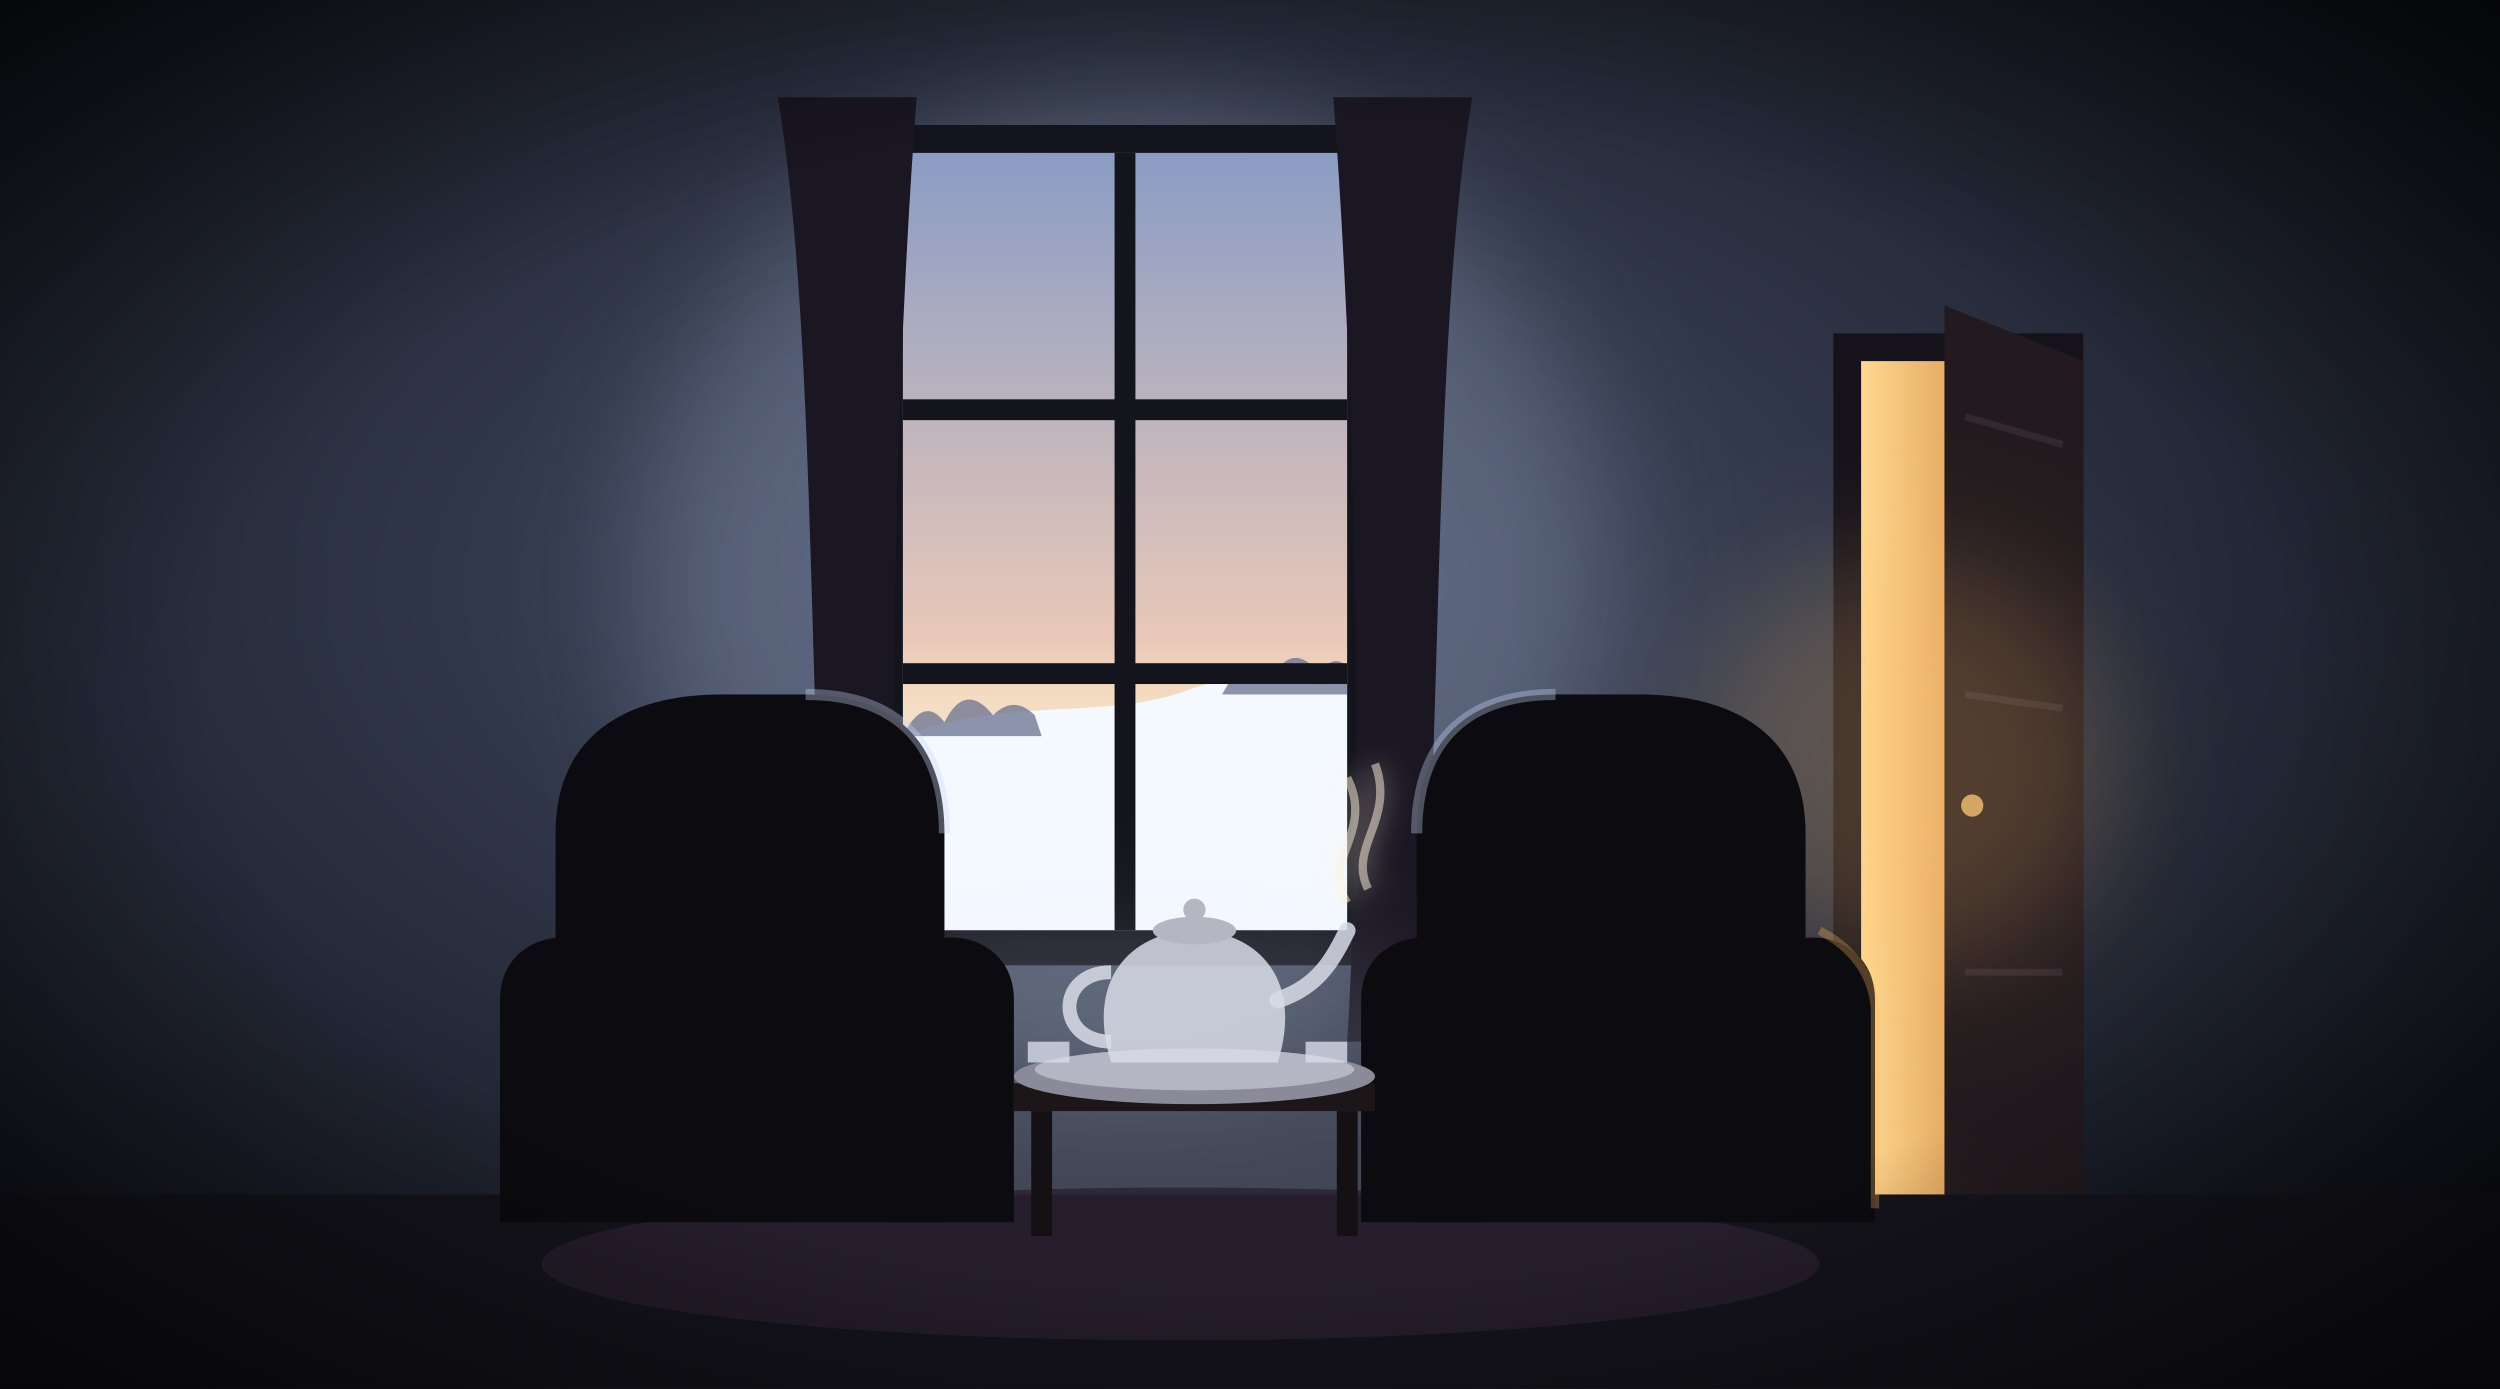
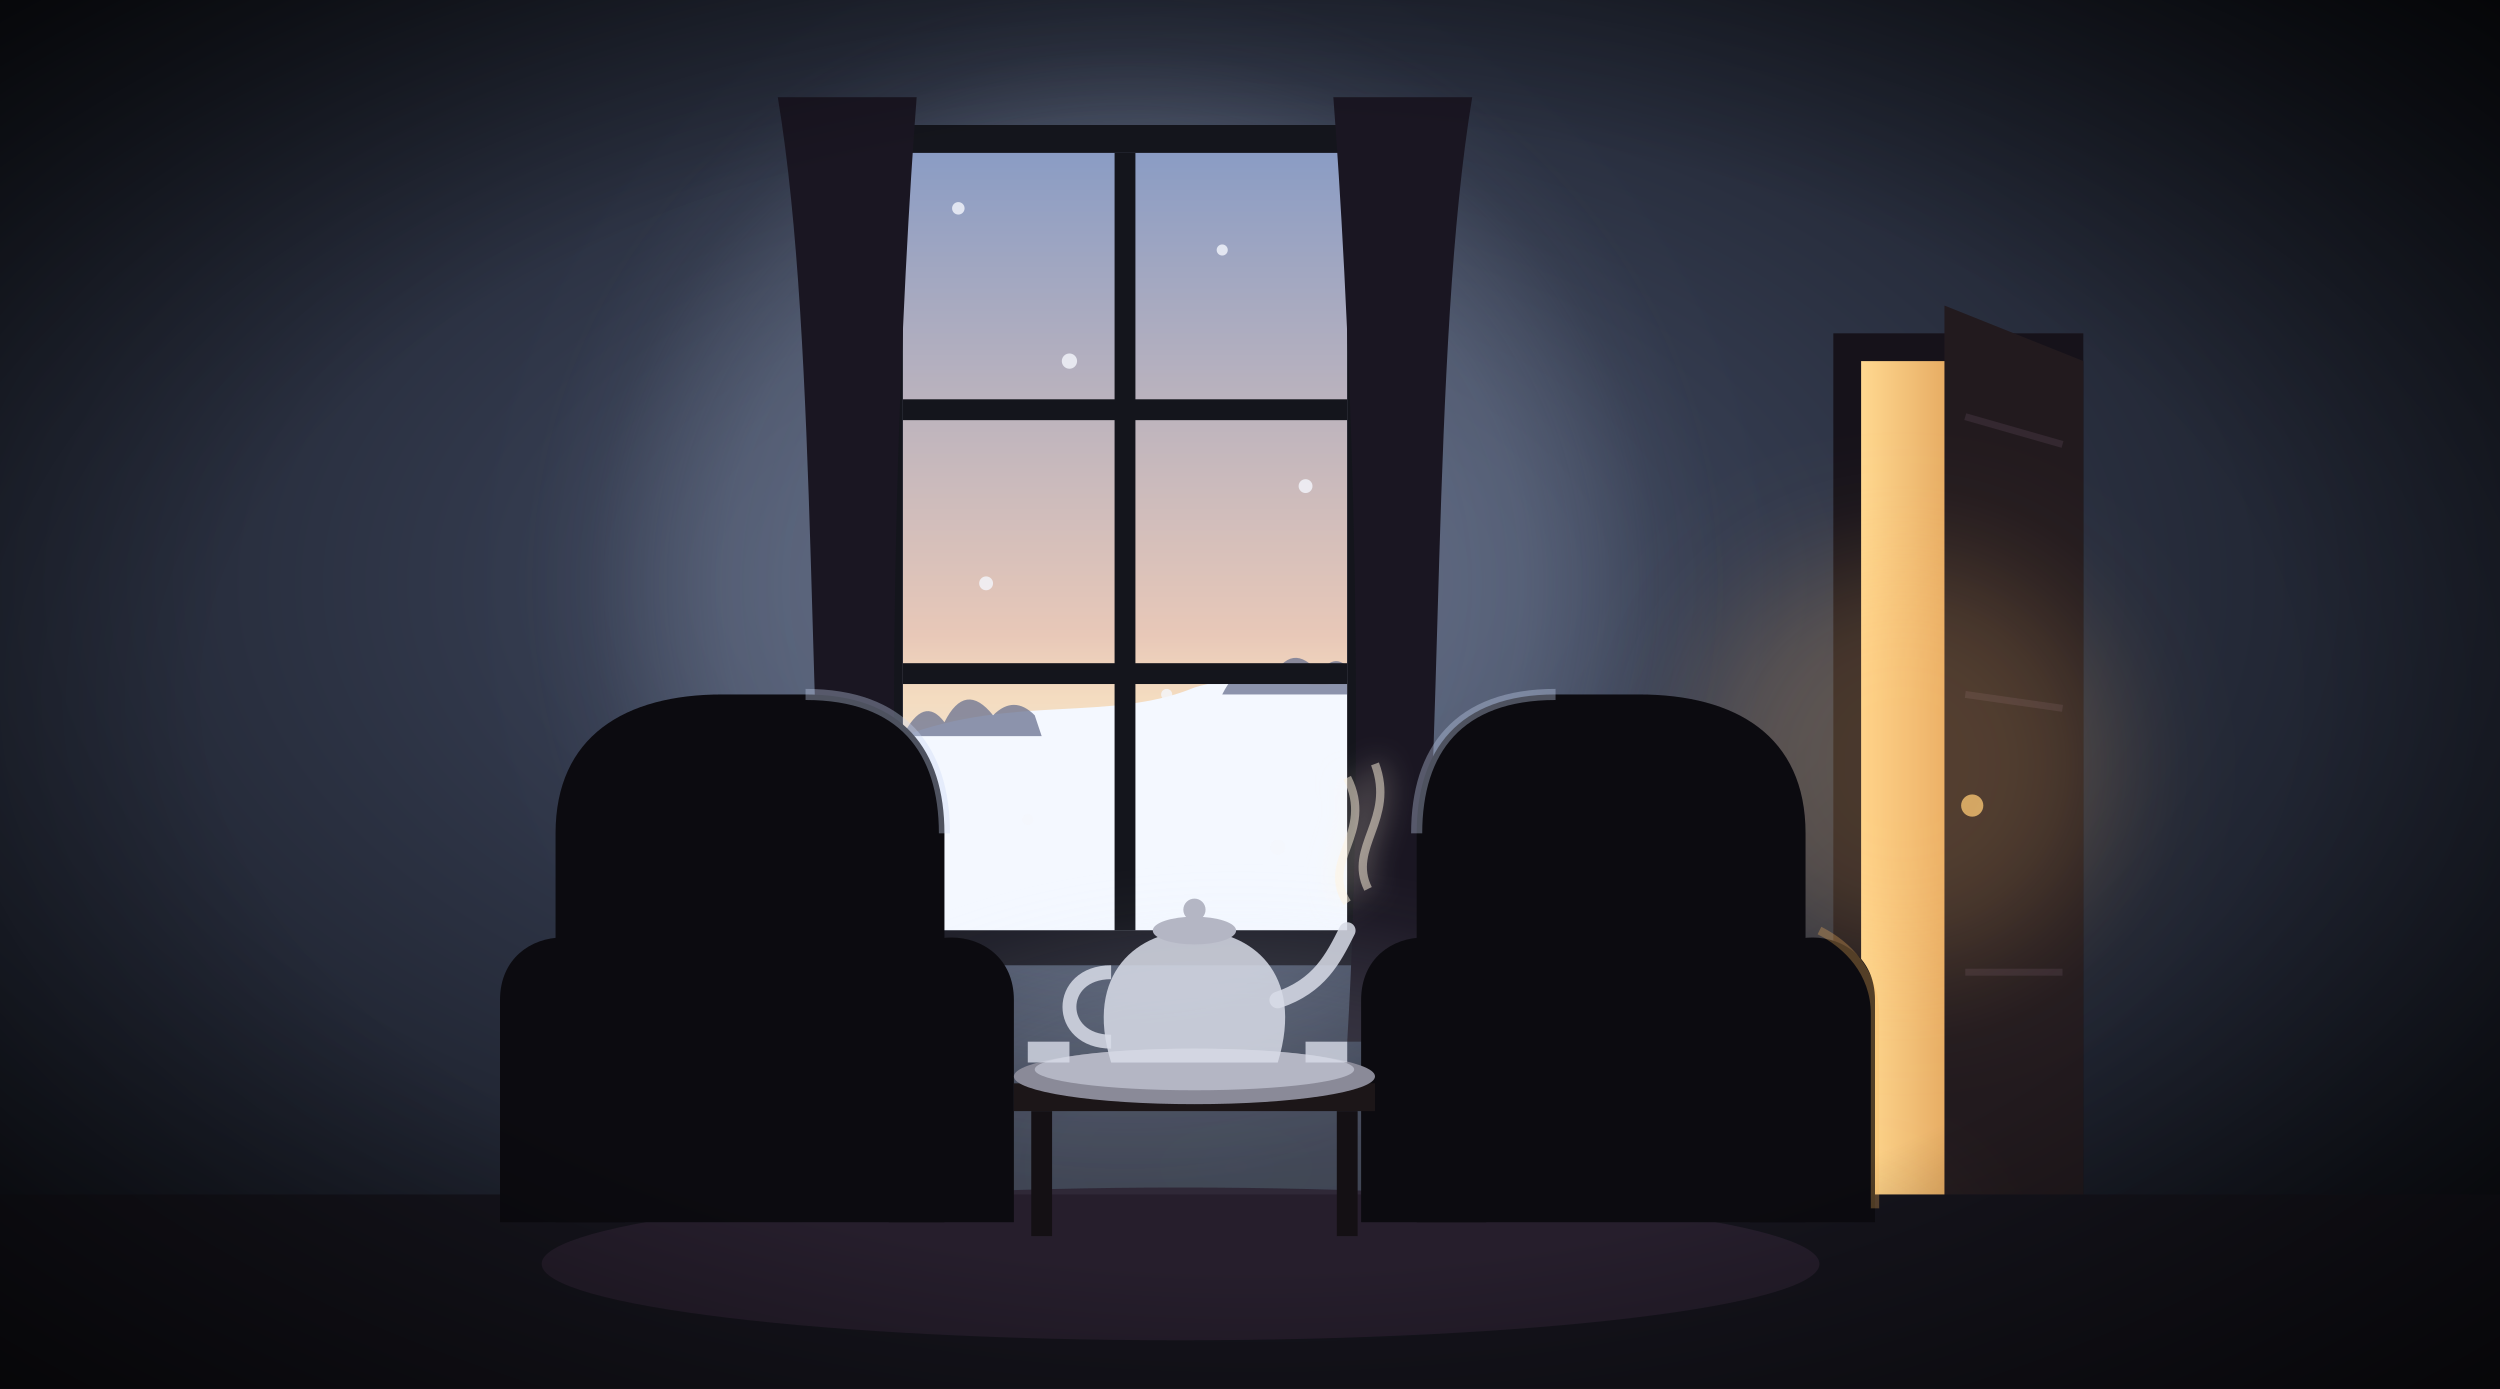
<svg xmlns="http://www.w3.org/2000/svg" viewBox="0 0 360 200" width="360" height="200">
  <defs>
    <radialGradient id="bg" cx="46%" cy="42%" r="80%">
      <stop offset="0" stop-color="#46506a" />
      <stop offset="1" stop-color="#07080c" />
    </radialGradient>
    <radialGradient id="vig" cx="50%" cy="50%" r="75%">
      <stop offset=".55" stop-color="#000" stop-opacity="0" />
      <stop offset="1" stop-color="#000" stop-opacity=".8" />
    </radialGradient>
    <linearGradient id="sky" x1="0" y1="0" x2="0" y2="1">
      <stop offset="0" stop-color="#8a9cc4" />
      <stop offset=".62" stop-color="#e8c8b8" />
      <stop offset=".7" stop-color="#f4dcc0" />
      <stop offset="1" stop-color="#e8eef8" />
    </linearGradient>
    <linearGradient id="hall" x1="0" y1="0" x2="1" y2="0">
      <stop offset="0" stop-color="#ffd890" />
      <stop offset="1" stop-color="#c8742a" />
    </linearGradient>
    <filter id="glow" x="-80%" y="-80%" width="260%" height="260%">
      <feGaussianBlur stdDeviation="2" result="b" />
      <feMerge>
        <feMergeNode in="b" />
        <feMergeNode in="SourceGraphic" />
      </feMerge>
    </filter>
    <filter id="soft" x="-50%" y="-50%" width="200%" height="200%">
      <feGaussianBlur stdDeviation="9" />
    </filter>
+     <clipPath id="pane">
+       <rect x="130" y="22" width="64" height="112" />
+     </clipPath>
+     <radialGradient id="dawn">
+       <stop offset="0" stop-color="#c8d8f4" stop-opacity=".22" />
+       <stop offset=".5" stop-color="#c8d8f4" stop-opacity=".218" />
+       <stop offset=".6" stop-color="#c8d8f4" stop-opacity=".196" />
+       <stop offset=".7" stop-color="#c8d8f4" stop-opacity=".125" />
+       <stop offset=".8" stop-color="#c8d8f4" stop-opacity=".04" />
+       <stop offset=".9" stop-color="#c8d8f4" stop-opacity=".005" />
+       <stop offset="1" stop-color="#c8d8f4" stop-opacity="0" />
+     </radialGradient>
+     <radialGradient id="daylight">
+       <stop offset="0" stop-color="#dfe8fa" stop-opacity=".155" />
+       <stop offset=".35" stop-color="#dfe8fa" stop-opacity=".15" />
+       <stop offset=".55" stop-color="#dfe8fa" stop-opacity=".12" />
+       <stop offset=".7" stop-color="#dfe8fa" stop-opacity=".075" />
+       <stop offset=".85" stop-color="#dfe8fa" stop-opacity=".025" />
+       <stop offset="1" stop-color="#dfe8fa" stop-opacity="0" />
+     </radialGradient>
  </defs>
  <rect width="360" height="200" fill="url(#bg)" />
-   <circle cx="162" cy="84" r="70" fill="#c8d8f4" opacity=".22" filter="url(#soft)" />
+   <circle class="lf-dawn" cx="162" cy="84" r="97" fill="url(#dawn)" />
  <rect x="130" y="22" width="64" height="112" fill="url(#sky)" />
  <path d="M130 106 C146 100 160 104 172 99 C182 96 188 100 194 98 L194 134 H130Z" fill="#f4f8ff" />
  <path d="M130 106 Q133 100 136 104 Q139 98 143 103 Q146 100 149 103 L150 106Z M176 100 Q179 94 183 98 Q186 92 190 97 Q192 94 194 96 V100Z" fill="#6a7290" opacity=".75" />
+   <g clip-path="url(#pane)">
+     <g class="lf-fall">
+       <g id="flakes" fill="#f4f6fc" fill-opacity=".8">
+         <circle cx="138" cy="30" r=".9" />
+         <circle cx="154" cy="52" r="1.1" />
+         <circle cx="176" cy="36" r=".8" />
+         <circle cx="188" cy="70" r="1" />
+         <circle cx="142" cy="84" r="1" />
+         <circle cx="168" cy="100" r=".8" />
+         <circle cx="184" cy="122" r="1.1" />
+         <circle cx="148" cy="118" r=".8" />
+       </g>
+       <use href="#flakes" y="-112" />
+     </g>
+   </g>
  <path d="M162 22 V134 M130 59 H194 M130 97 H194" stroke="#14151c" stroke-width="3" />
  <rect x="128" y="20" width="68" height="116" fill="none" stroke="#14151c" stroke-width="4" />
  <rect x="124" y="134" width="76" height="5" fill="#1e1e28" />
-   <path d="M112 14 C118 50 116 110 120 150 L130 150 C127 100 130 40 132 14Z" fill="#1a1622" />
-   <path d="M212 14 C206 50 208 110 204 150 L194 150 C197 100 194 40 192 14Z" fill="#1a1622" />
-   <path d="M130 136 L194 136 L250 196 L118 196Z" fill="#dfe8fa" opacity=".16" filter="url(#soft)" />
+   <path class="lf-stir" d="M112 14 C118 50 116 110 120 150 L130 150 C127 100 130 40 132 14Z" fill="#1a1622" />
+   <path class="lf-stir" style="--d:-3.4s" d="M212 14 C206 50 208 110 204 150 L194 150 C197 100 194 40 192 14Z" fill="#1a1622" />
+   <ellipse class="lf-dawn" cx="178" cy="168" rx="78" ry="44" fill="url(#daylight)" />
  <rect x="264" y="48" width="36" height="126" fill="#16121a" />
  <rect x="268" y="52" width="28" height="122" fill="url(#hall)" />
-   <path d="M280 44 L300 52 L300 174 L280 182Z" fill="#221a1e" />
-   <path d="M283 60 L297 64 M283 100 L297 102 M283 140 L297 140" stroke="#342830" stroke-width="1" />
-   <circle cx="284" cy="116" r="1.6" fill="#c8a060" />
+   <g class="lf-ajar">
+     <path d="M280 44 L300 52 L300 174 L280 182Z" fill="#221a1e" />
+     <path d="M283 60 L297 64 M283 100 L297 102 M283 140 L297 140" stroke="#342830" stroke-width="1" />
+     <circle cx="284" cy="116" r="1.6" fill="#c8a060" />
+   </g>
  <path d="M268 174 L280 182 L236 200 L180 200Z" fill="#ffb860" opacity=".22" filter="url(#soft)" />
  <circle cx="274" cy="110" r="30" fill="#ffc070" opacity=".22" filter="url(#soft)" />
  <rect x="0" y="172" width="360" height="28" fill="#15141c" />
  <ellipse cx="170" cy="182" rx="92" ry="11" fill="#2a2030" opacity=".8" />
  <g fill="#0c0b10">
    <path d="M80 176 L80 120 C80 106 90 100 104 100 L116 100 C130 100 136 108 136 120 L136 176Z" />
    <path d="M72 144 C72 132 90 132 90 144 L90 176 L72 176Z" />
    <path d="M128 144 C128 132 146 132 146 144 L146 176 L128 176Z" />
    <path d="M204 176 L204 120 C204 108 210 100 224 100 L236 100 C250 100 260 106 260 120 L260 176Z" />
    <path d="M196 144 C196 132 214 132 214 144 L214 176 L196 176Z" />
    <path d="M252 144 C252 132 270 132 270 144 L270 176 L252 176Z" />
  </g>
  <path d="M136 120 C136 108 130 100 116 100" fill="none" stroke="#c8d8f4" stroke-opacity=".35" stroke-width="1.6" />
  <path d="M204 120 C204 108 210 100 224 100" fill="none" stroke="#c8d8f4" stroke-opacity=".35" stroke-width="1.6" />
  <path d="M262 134 C266 136 270 140 270 146 V174" fill="none" stroke="#ffb860" stroke-opacity=".3" stroke-width="1.2" />
  <rect x="146" y="156" width="52" height="4" fill="#1c1618" />
  <path d="M150 160 V178 M194 160 V178" stroke="#141014" stroke-width="3" />
  <ellipse cx="172" cy="155" rx="26" ry="4" fill="#8a8a98" />
  <ellipse cx="172" cy="154" rx="23" ry="3" fill="#b4b6c4" />
  <path d="M160 153 C156 140 164 134 172 134 C180 134 188 140 184 153Z" fill="#d8dce8" opacity=".85" />
  <path d="M184 144 C190 142 192 138 194 134" fill="none" stroke="#d8dce8" stroke-opacity=".85" stroke-width="2.4" stroke-linecap="round" />
  <path d="M160 140 C152 140 152 150 160 150" fill="none" stroke="#d8dce8" stroke-opacity=".85" stroke-width="2" />
  <ellipse cx="172" cy="134" rx="6" ry="2" fill="#b4b6c4" />
  <circle cx="172" cy="131" r="1.6" fill="#b4b6c4" />
+   <ellipse class="lf-glint" style="--d:2.2s" cx="166" cy="140" rx="1.6" ry="1" fill="#fff" opacity="0" />
  <path d="M188 150 H194 V153 H188Z M148 150 H154 V153 H148Z" fill="#d8dce8" opacity=".8" />
  <path d="M194 130 C190 124 198 120 194 112 M197 128 C194 122 201 118 198 110" fill="none" stroke="#fff4e0" stroke-opacity=".5" stroke-width="1.2" filter="url(#glow)" />
  <g data-fx="steam" data-at="195 128" data-r="6" />
  <g data-fx="motes" data-at="166 122" data-r="40" />
  <g data-fx="glow" data-at="282 112" data-r="32" data-tone="lamp" />
  <rect width="360" height="200" fill="url(#vig)" />
</svg>
